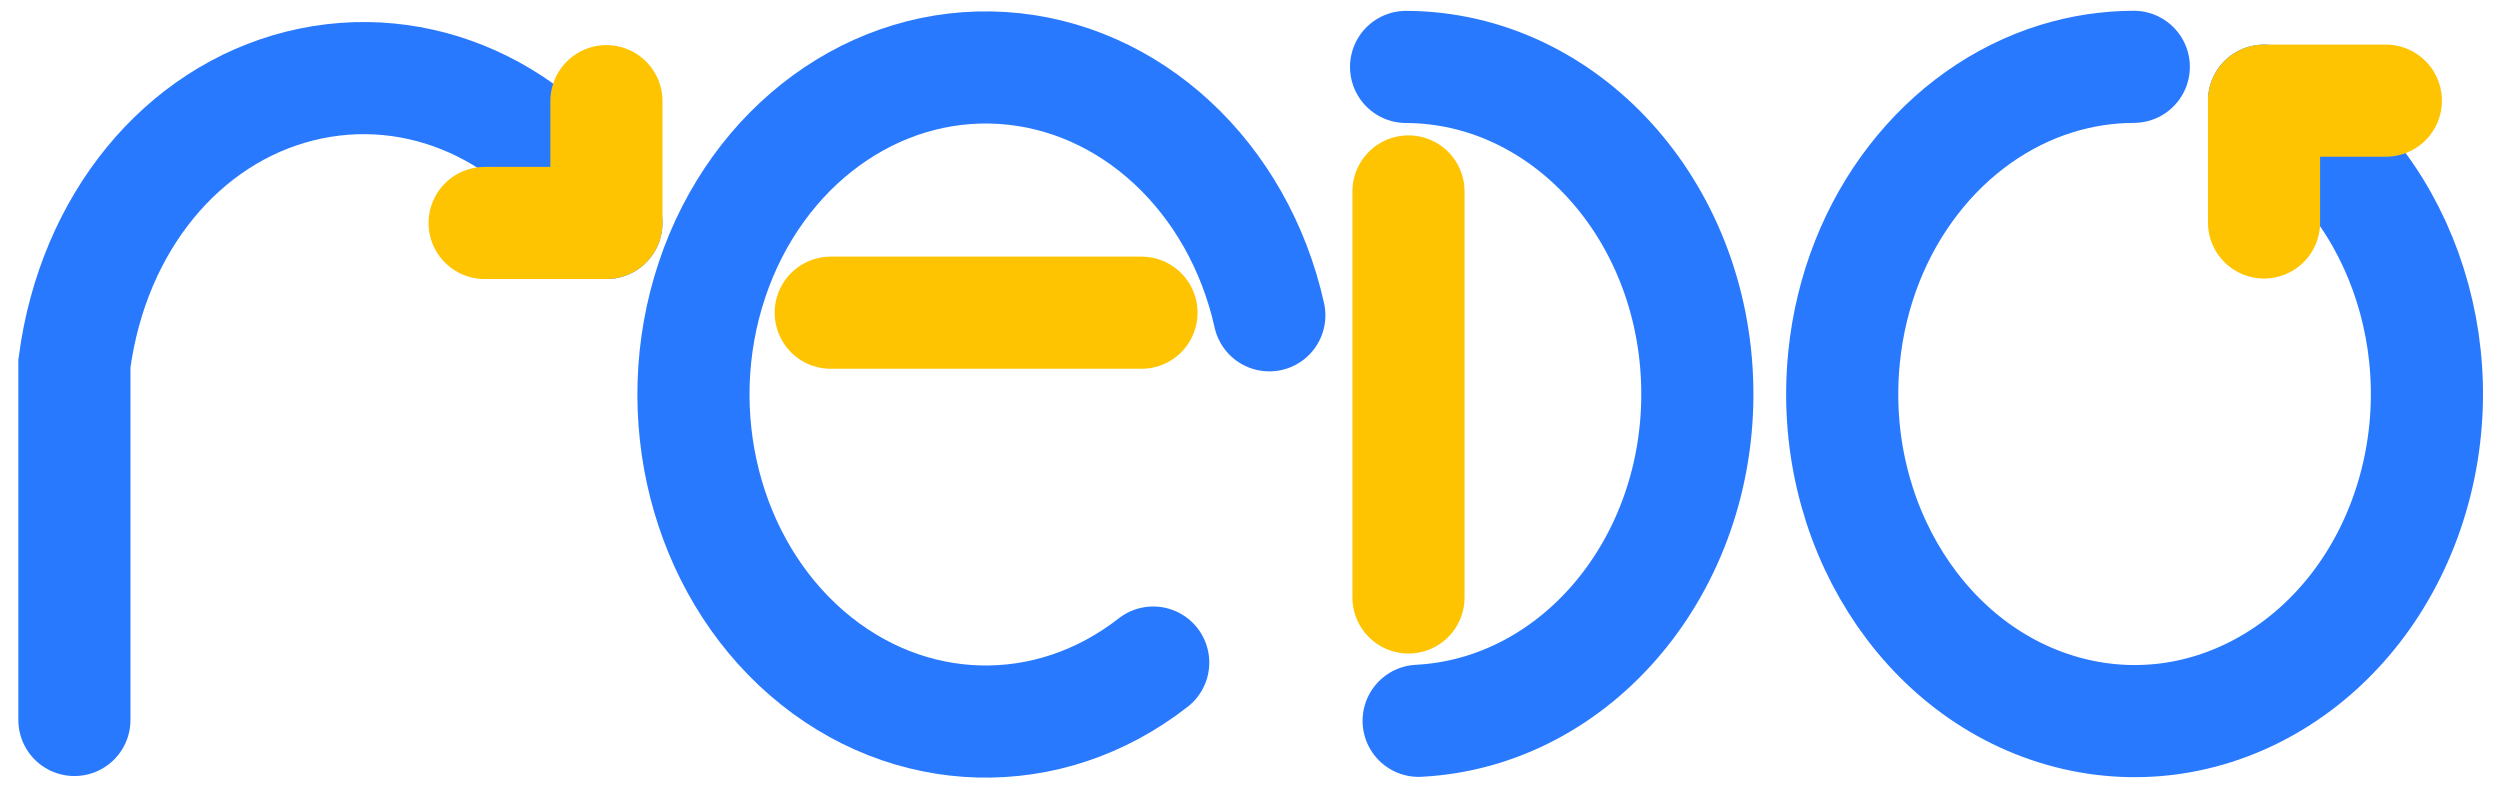
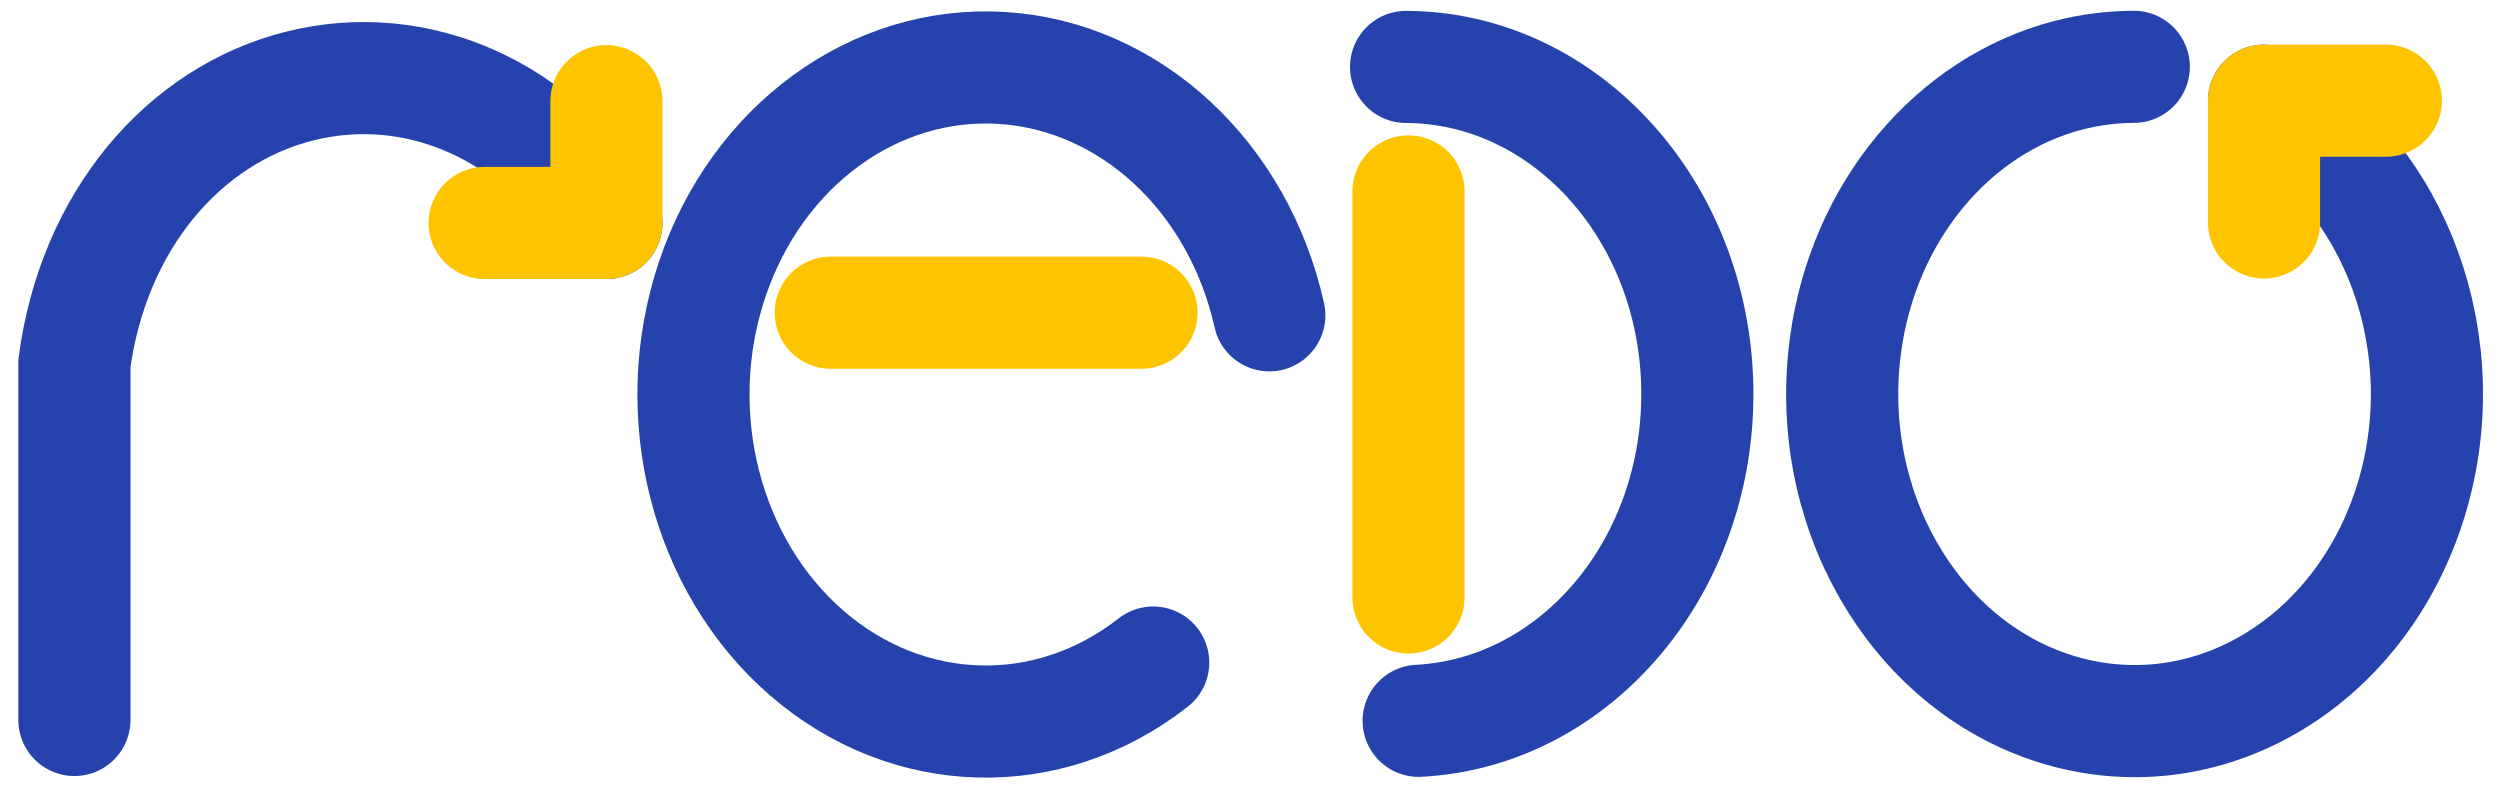
<svg xmlns="http://www.w3.org/2000/svg" viewBox="0 0 1823 575">
  <g fill="none" stroke-linecap="round" stroke-width="81.767">
-     <path stroke="#2879fe" d="M54.257 524.998V265.056c13.687-103.11 78.946-181.08 164.666-202.41 85.72-21.33 174.357 18.342 223.285 99.939" />
-     <path stroke="#fec401" stroke-linejoin="round" d="M353.388 162.585h88.82v-88.82" />
-     <path stroke="#2879fe" stroke-linejoin="round" d="M840.922 483.139a213.13 238.494 0 0 1-252.682-6.964 213.13 238.494 0 0 1-69.047-272.08A213.13 238.494 0 0 1 730.89 49.564 213.13 238.494 0 0 1 925.594 229.92" />
-     <path stroke="#fec401" d="M605.77 228.02h226.6" />
-     <path stroke="#2879fe" stroke-linejoin="round" d="M1034.469 525.61c115.519-6.028 205.674-114.026 203.188-243.403-2.485-129.377-96.704-232.94-212.348-233.407m530.647-.071a192.044 192.044 0 0 0-56.073 8.531c-82.15 25.301-145.182 104.354-155.179 203.17-12.176 120.347 58.178 231.802 163.61 259.19 105.433 27.388 212.472-37.987 248.92-152.03 36.448-114.042-9.264-240.548-106.305-294.19" />
-     <path stroke="#fec401" d="M1027.066 139.595V435.66" />
-     <path stroke="#fec401" stroke-linejoin="round" d="M1739.75 73.4h-88.82v88.82" />
+     <path stroke="#2643ad" d="M54.257 524.998V265.056c13.687-103.11 78.946-181.08 164.666-202.41 85.72-21.33 174.357 18.342 223.285 99.939" />
+     <path stroke="#ffc400" stroke-linejoin="round" d="M353.388 162.585h88.82v-88.82" />
+     <path stroke="#2643ad" stroke-linejoin="round" d="M840.922 483.139a213.13 238.494 0 0 1-252.682-6.964 213.13 238.494 0 0 1-69.047-272.08A213.13 238.494 0 0 1 730.89 49.564 213.13 238.494 0 0 1 925.594 229.92" />
+     <path stroke="#ffc400" d="M605.77 228.02h226.6" />
+     <path stroke="#2643ad" stroke-linejoin="round" d="M1034.469 525.61c115.519-6.028 205.674-114.026 203.188-243.403-2.485-129.377-96.704-232.94-212.348-233.407m530.647-.071a192.044 192.044 0 0 0-56.073 8.531c-82.15 25.301-145.182 104.354-155.179 203.17-12.176 120.347 58.178 231.802 163.61 259.19 105.433 27.388 212.472-37.987 248.92-152.03 36.448-114.042-9.264-240.548-106.305-294.19" />
+     <path stroke="#ffc400" d="M1027.066 139.595V435.66" />
+     <path stroke="#ffc400" stroke-linejoin="round" d="M1739.75 73.4h-88.82v88.82" />
  </g>
</svg>
